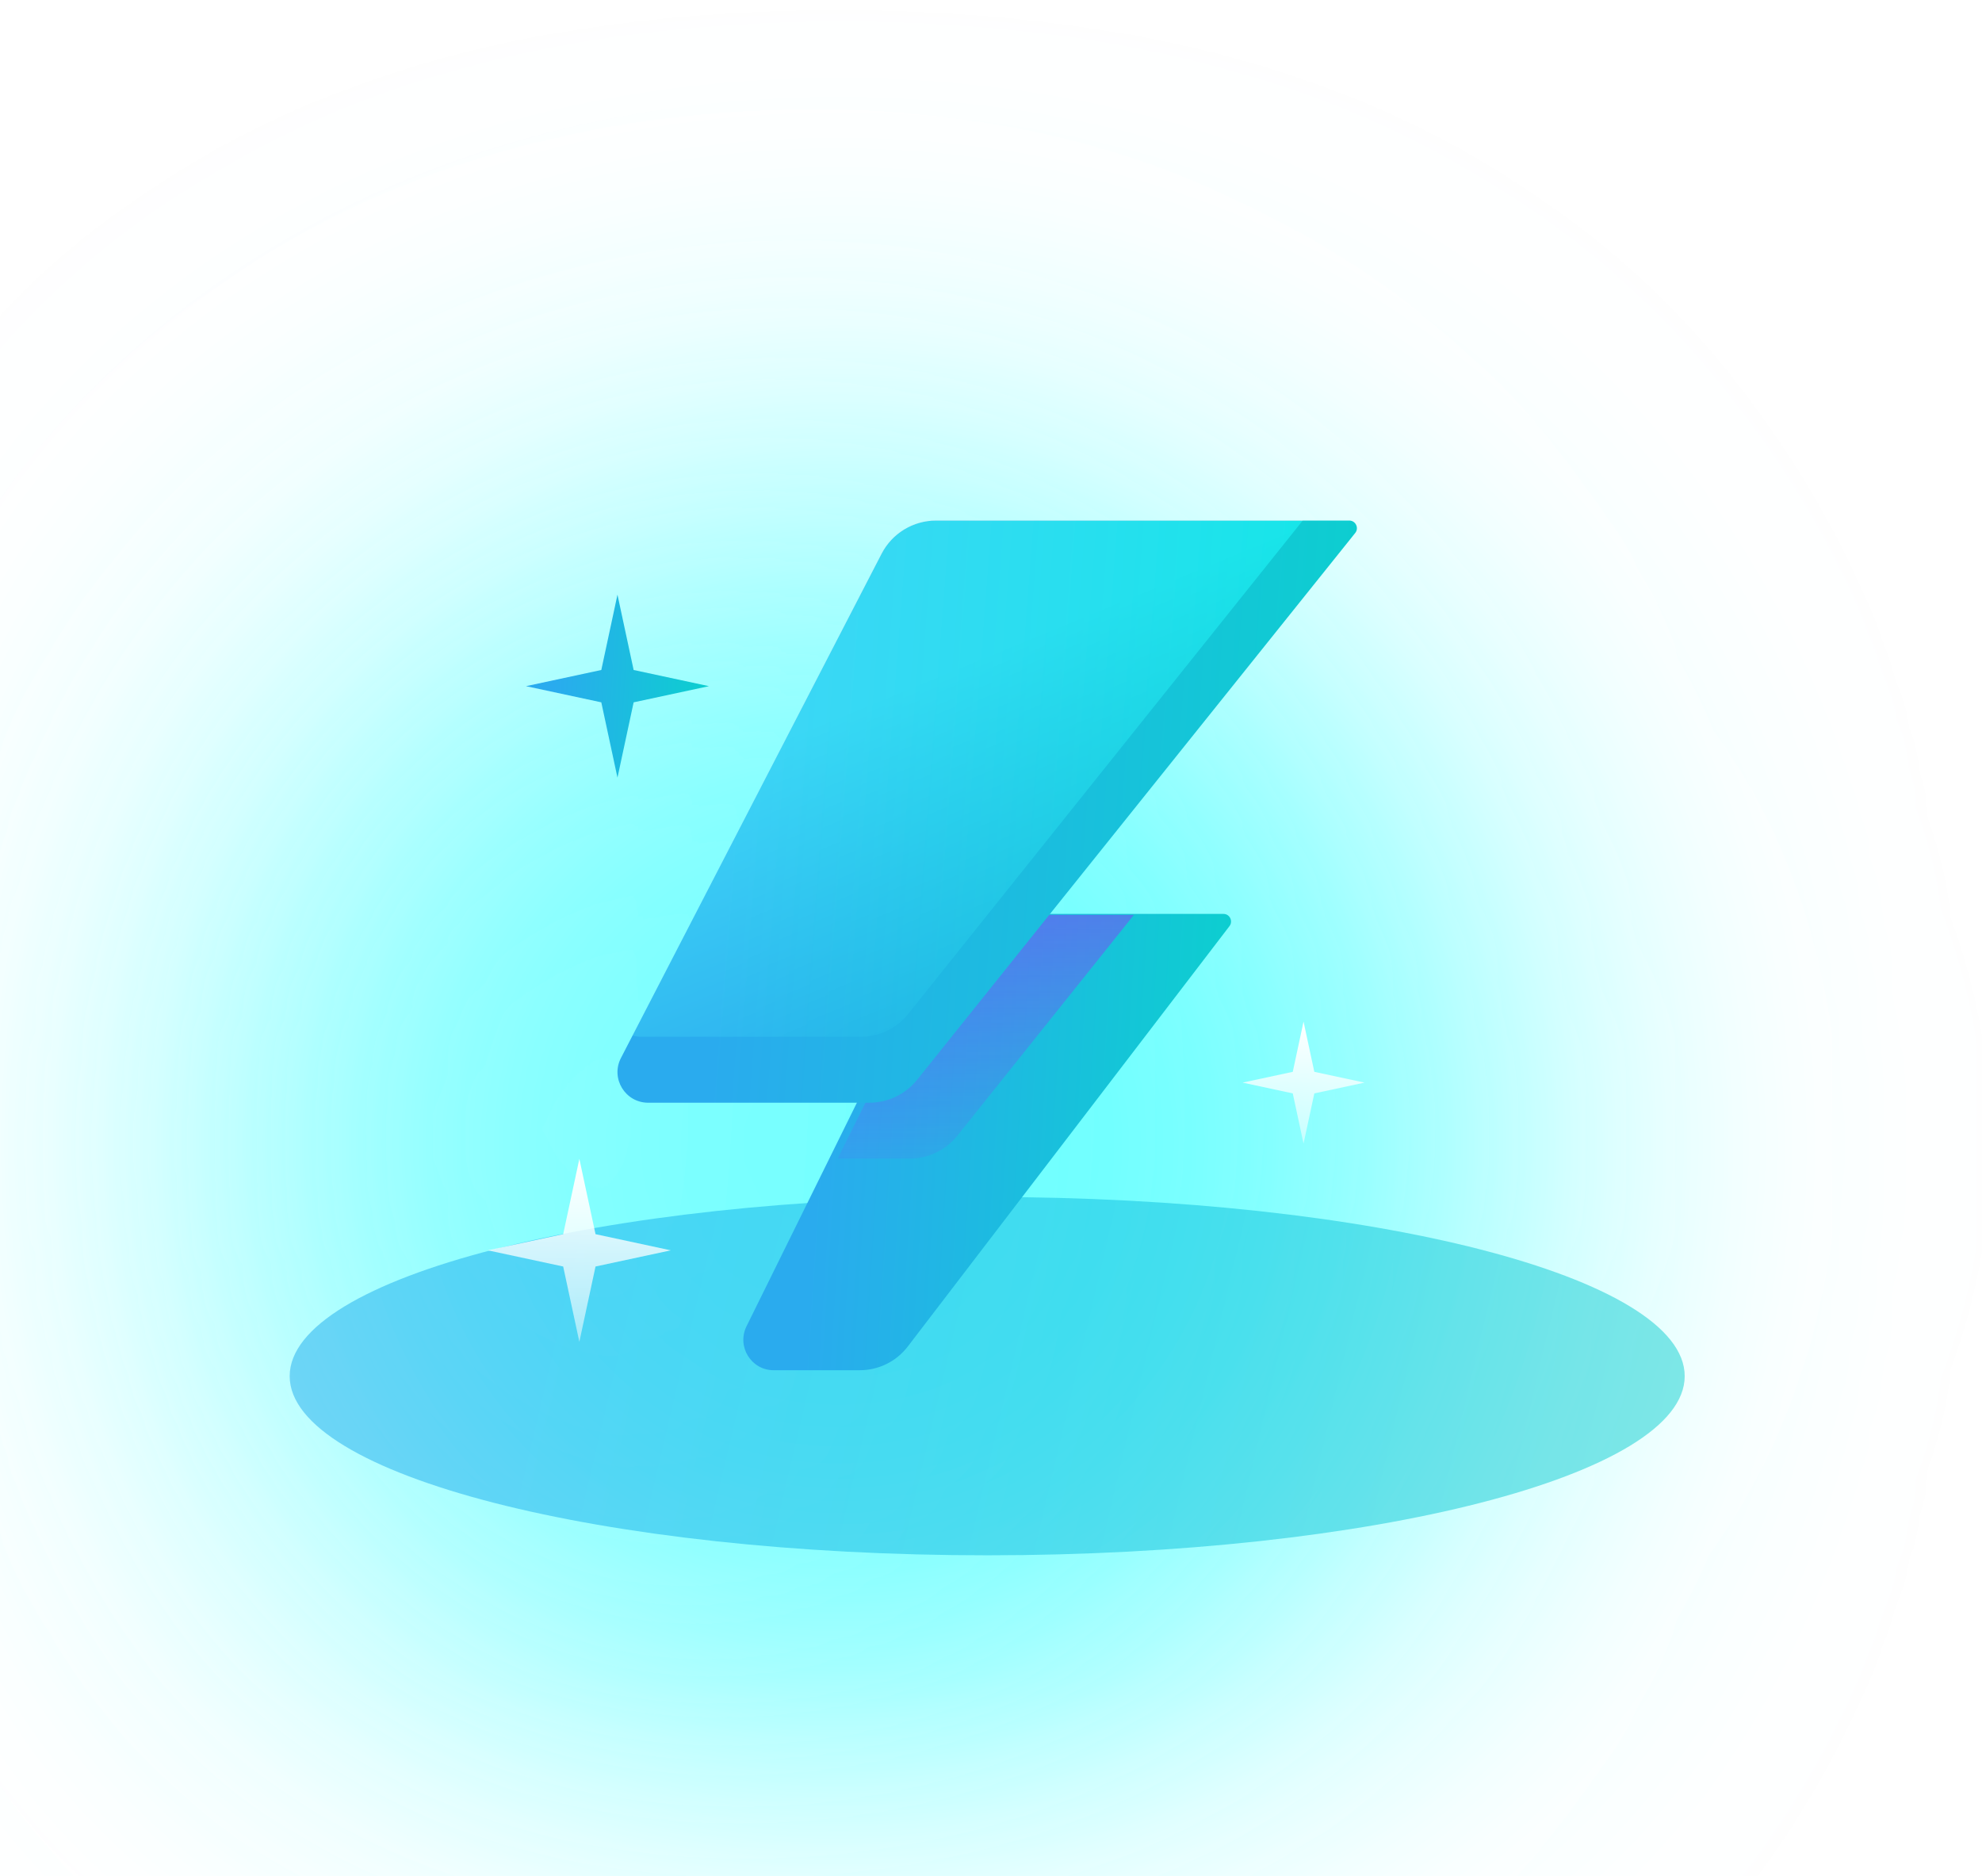
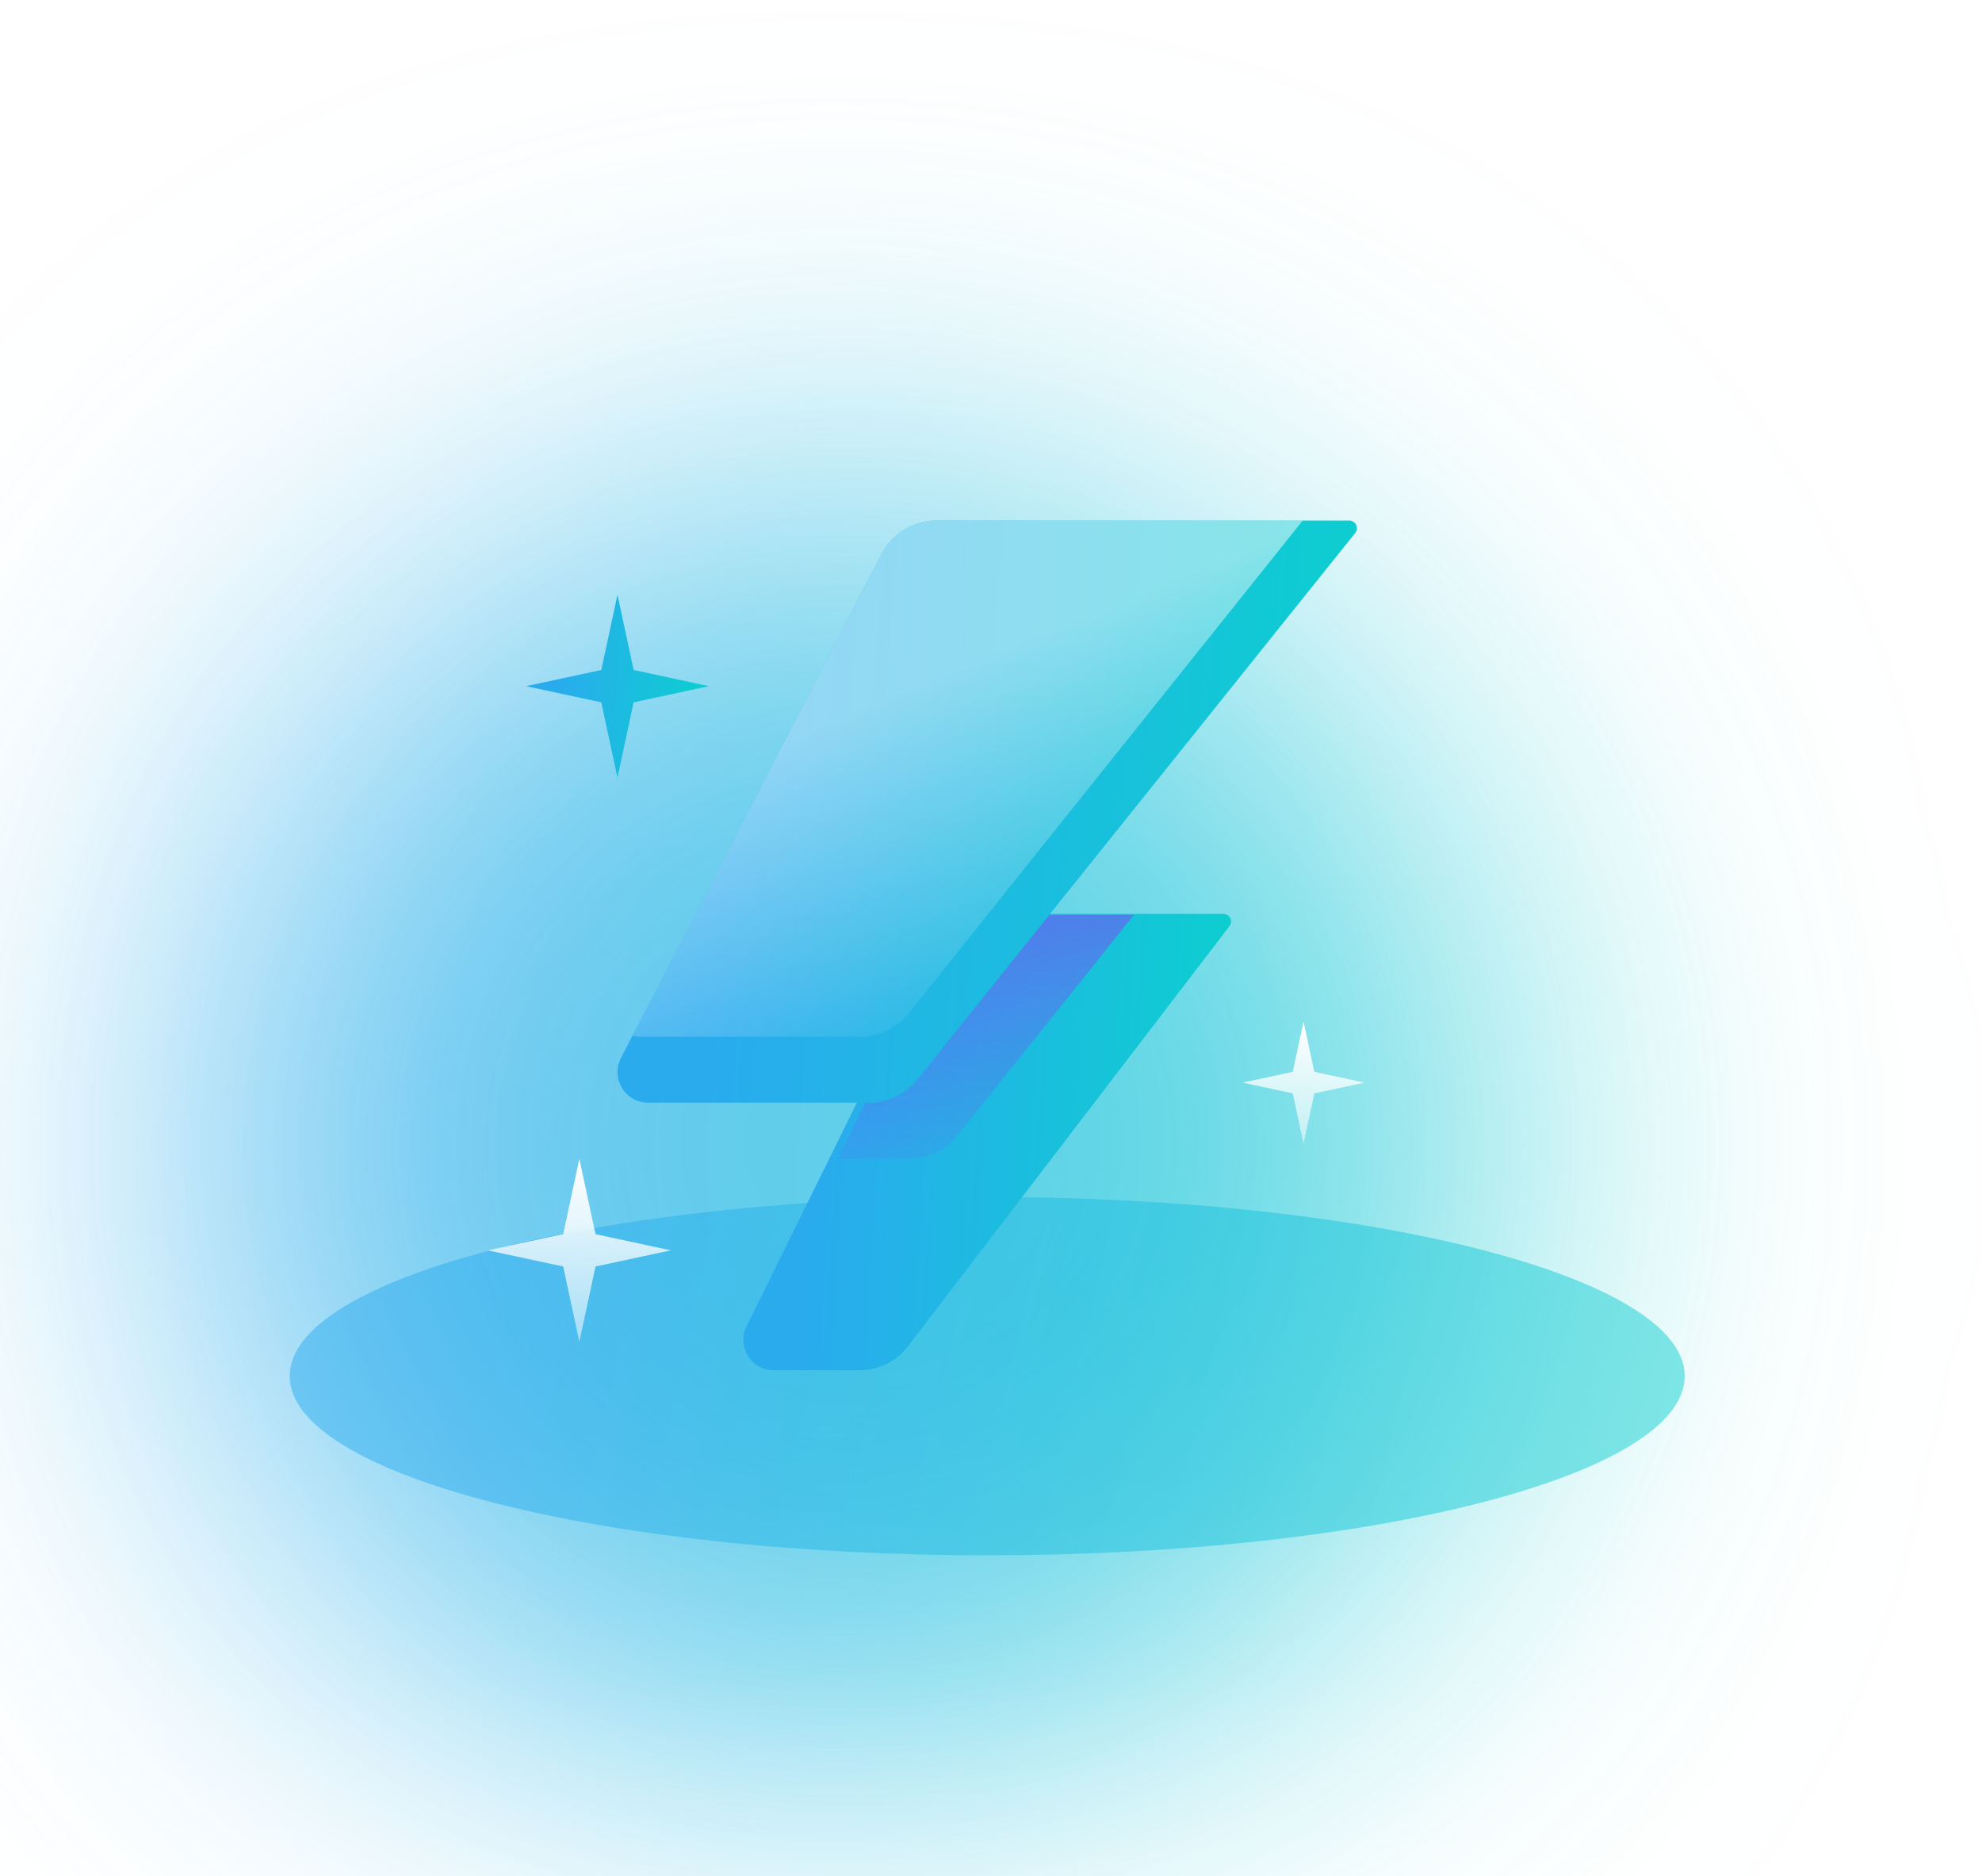
- <svg xmlns="http://www.w3.org/2000/svg" width="260" height="246" viewBox="0 0 260 246" fill="none">
-   <g style="mix-blend-mode:hard-light" opacity="0.7" filter="url(#filter0_f_244_3251)">
-     <circle cx="110" cy="150" r="85" fill="url(#paint0_linear_244_3251)" />
+ <svg xmlns="http://www.w3.org/2000/svg" xmlns:xlink="http://www.w3.org/1999/xlink" fill="none" height="246" viewBox="0 0 260 246" width="260">
+   <filter id="a" color-interpolation-filters="sRGB" filterUnits="userSpaceOnUse" height="682" width="682" x="-231" y="-191">
+     <feFlood flood-opacity="0" result="BackgroundImageFix" />
+     <feBlend in="SourceGraphic" in2="BackgroundImageFix" mode="normal" result="shape" />
+     <feGaussianBlur result="effect1_foregroundBlur_244_3251" stdDeviation="128" />
+   </filter>
+   <linearGradient id="b">
+     <stop offset=".15" stop-color="#2aabee" />
+     <stop offset="1" stop-color="#0ccfcf" />
+   </linearGradient>
+   <linearGradient id="c" gradientUnits="userSpaceOnUse" x1="25.155" x2="194.845" xlink:href="#b" y1="144.87" y2="155.13" />
+   <linearGradient id="d" gradientUnits="userSpaceOnUse" x1="38.167" x2="211.874" xlink:href="#b" y1="179.082" y2="219.975" />
+   <linearGradient id="e" gradientUnits="userSpaceOnUse" x1="97.569" x2="161.398" xlink:href="#b" y1="147.992" y2="152.117" />
+   <linearGradient id="f" gradientUnits="userSpaceOnUse" x1="129.318" x2="129.318" y1="120.005" y2="151.963">
+     <stop offset="0" stop-color="#952cff" />
+     <stop offset="1" stop-color="#952cff" stop-opacity=".2" />
+   </linearGradient>
+   <linearGradient id="g" gradientUnits="userSpaceOnUse" x1="81.088" x2="177.696" xlink:href="#b" y1="104.153" y2="111.573" />
+   <linearGradient id="h" gradientUnits="userSpaceOnUse" x1="105.386" x2="123.183" y1="96.138" y2="139.355">
+     <stop offset="0" stop-color="#fff" />
+     <stop offset="1" stop-color="#fff" stop-opacity="0" />
+   </linearGradient>
+   <linearGradient id="i">
+     <stop offset="0" stop-color="#fff" />
+     <stop offset="1" stop-color="#fff" stop-opacity=".5" />
+   </linearGradient>
+   <linearGradient id="j" gradientUnits="userSpaceOnUse" x1="76" x2="76" xlink:href="#i" y1="152" y2="176" />
+   <linearGradient id="k" gradientUnits="userSpaceOnUse" x1="69.022" x2="92.978" xlink:href="#b" y1="89.276" y2="90.724" />
+   <linearGradient id="l" gradientUnits="userSpaceOnUse" x1="171" x2="171" xlink:href="#i" y1="134" y2="150" />
+   <g filter="url(#a)" opacity=".7">
+     <circle cx="110" cy="150" fill="url(#c)" r="85" />
  </g>
-   <g style="mix-blend-mode:multiply" opacity="0.5">
-     <ellipse cx="129.5" cy="180.5" rx="91.5" ry="23.5" fill="url(#paint1_linear_244_3251)" />
-   </g>
-   <path d="M97.93 173.958L122.449 124.302C123.789 121.589 126.541 119.872 129.553 119.872H160.496C161.319 119.872 161.784 120.822 161.282 121.478L119.085 176.612C117.584 178.574 115.261 179.723 112.8 179.723H101.482C98.538 179.723 96.62 176.611 97.93 173.958Z" fill="url(#paint2_linear_244_3251)" />
-   <path fill-rule="evenodd" clip-rule="evenodd" d="M148.743 120.005L125.582 148.964C124.066 150.86 121.77 151.963 119.343 151.963H109.894L123.565 124.441C124.915 121.724 127.687 120.005 130.721 120.005H148.743Z" fill="url(#paint3_linear_244_3251)" fill-opacity="0.44" />
-   <path d="M81.454 138.776L115.649 72.629C117.031 69.956 119.792 68.277 122.805 68.277H176.991C177.835 68.277 178.305 69.251 177.778 69.909L120.317 141.621C118.788 143.528 116.474 144.638 114.028 144.638H85.032C82.016 144.638 80.071 141.451 81.454 138.776Z" fill="url(#paint4_linear_244_3251)" />
-   <g style="mix-blend-mode:overlay">
-     <path fill-rule="evenodd" clip-rule="evenodd" d="M170.894 68.277L119.14 132.985C117.624 134.881 115.328 135.985 112.901 135.985H84.133C83.728 135.985 83.343 135.927 82.982 135.82L115.649 72.629C117.031 69.956 119.792 68.277 122.805 68.277H170.894Z" fill="url(#paint5_linear_244_3251)" fill-opacity="0.5" />
-   </g>
-   <path d="M76 152L78.121 161.879L88 164L78.121 166.121L76 176L73.879 166.121L64 164L73.879 161.879L76 152Z" fill="url(#paint6_linear_244_3251)" />
-   <path d="M81 78L83.121 87.879L93 90L83.121 92.121L81 102L78.879 92.121L69 90L78.879 87.879L81 78Z" fill="url(#paint7_linear_244_3251)" />
-   <path d="M171 134L172.414 140.586L179 142L172.414 143.414L171 150L169.586 143.414L163 142L169.586 140.586L171 134Z" fill="url(#paint8_linear_244_3251)" />
-   <defs>
-     <filter id="filter0_f_244_3251" x="-231" y="-191" width="682" height="682" filterUnits="userSpaceOnUse" color-interpolation-filters="sRGB">
-       <feFlood flood-opacity="0" result="BackgroundImageFix" />
-       <feBlend mode="normal" in="SourceGraphic" in2="BackgroundImageFix" result="shape" />
-       <feGaussianBlur stdDeviation="128" result="effect1_foregroundBlur_244_3251" />
-     </filter>
-     <linearGradient id="paint0_linear_244_3251" x1="25.155" y1="144.87" x2="194.845" y2="155.13" gradientUnits="userSpaceOnUse">
-       <stop offset="0.15" stop-color="#2AABEE" />
-       <stop offset="1" stop-color="#0CCFCF" />
-     </linearGradient>
-     <linearGradient id="paint1_linear_244_3251" x1="38.167" y1="179.082" x2="211.874" y2="219.975" gradientUnits="userSpaceOnUse">
-       <stop offset="0.15" stop-color="#2AABEE" />
-       <stop offset="1" stop-color="#0CCFCF" />
-     </linearGradient>
-     <linearGradient id="paint2_linear_244_3251" x1="97.569" y1="147.992" x2="161.398" y2="152.117" gradientUnits="userSpaceOnUse">
-       <stop offset="0.15" stop-color="#2AABEE" />
-       <stop offset="1" stop-color="#0CCFCF" />
-     </linearGradient>
-     <linearGradient id="paint3_linear_244_3251" x1="129.318" y1="120.005" x2="129.318" y2="151.963" gradientUnits="userSpaceOnUse">
-       <stop stop-color="#952CFF" />
-       <stop offset="1" stop-color="#952CFF" stop-opacity="0.2" />
-     </linearGradient>
-     <linearGradient id="paint4_linear_244_3251" x1="81.088" y1="104.153" x2="177.696" y2="111.573" gradientUnits="userSpaceOnUse">
-       <stop offset="0.15" stop-color="#2AABEE" />
-       <stop offset="1" stop-color="#0CCFCF" />
-     </linearGradient>
-     <linearGradient id="paint5_linear_244_3251" x1="105.386" y1="96.138" x2="123.183" y2="139.355" gradientUnits="userSpaceOnUse">
-       <stop stop-color="white" />
-       <stop offset="1" stop-color="white" stop-opacity="0" />
-     </linearGradient>
-     <linearGradient id="paint6_linear_244_3251" x1="76" y1="152" x2="76" y2="176" gradientUnits="userSpaceOnUse">
-       <stop stop-color="white" />
-       <stop offset="1" stop-color="white" stop-opacity="0.5" />
-     </linearGradient>
-     <linearGradient id="paint7_linear_244_3251" x1="69.022" y1="89.276" x2="92.978" y2="90.724" gradientUnits="userSpaceOnUse">
-       <stop offset="0.15" stop-color="#2AABEE" />
-       <stop offset="1" stop-color="#0CCFCF" />
-     </linearGradient>
-     <linearGradient id="paint8_linear_244_3251" x1="171" y1="134" x2="171" y2="150" gradientUnits="userSpaceOnUse">
-       <stop stop-color="white" />
-       <stop offset="1" stop-color="white" stop-opacity="0.5" />
-     </linearGradient>
-   </defs>
+   <ellipse cx="129.5" cy="180.5" fill="url(#d)" opacity=".5" rx="91.5" ry="23.5" />
+   <path d="m97.93 173.958 24.519-49.656c1.34-2.713 4.092-4.43 7.104-4.43h30.943c.823 0 1.288.95.786 1.606l-42.197 55.134c-1.501 1.962-3.824 3.111-6.285 3.111h-11.318c-2.944 0-4.862-3.112-3.552-5.765z" fill="url(#e)" />
+   <path clip-rule="evenodd" d="m148.743 120.005-23.161 28.959c-1.516 1.896-3.812 2.999-6.239 2.999h-9.449l13.671-27.522c1.35-2.717 4.122-4.436 7.156-4.436z" fill="url(#f)" fill-opacity=".44" fill-rule="evenodd" />
+   <path d="m81.454 138.776 34.195-66.147c1.382-2.673 4.143-4.352 7.156-4.352h54.186c.844 0 1.314.974.787 1.632l-57.461 71.712c-1.529 1.907-3.843 3.017-6.289 3.017h-28.996c-3.016 0-4.961-3.187-3.578-5.862z" fill="url(#g)" />
+   <path clip-rule="evenodd" d="m170.894 68.277-51.754 64.708c-1.516 1.896-3.812 3-6.239 3h-28.768c-.405 0-.791-.058-1.151-.165l32.667-63.191c1.382-2.673 4.143-4.352 7.156-4.352z" fill="url(#h)" fill-opacity=".5" fill-rule="evenodd" />
+   <path d="m76 152 2.121 9.879 9.879 2.121-9.879 2.121-2.121 9.879-2.121-9.879-9.879-2.121 9.879-2.121z" fill="url(#j)" />
+   <path d="m81 78 2.121 9.879 9.879 2.121-9.879 2.121-2.121 9.879-2.121-9.879-9.879-2.121 9.879-2.121z" fill="url(#k)" />
+   <path d="m171 134 1.414 6.586 6.586 1.414-6.586 1.414-1.414 6.586-1.414-6.586-6.586-1.414 6.586-1.414z" fill="url(#l)" />
</svg>
